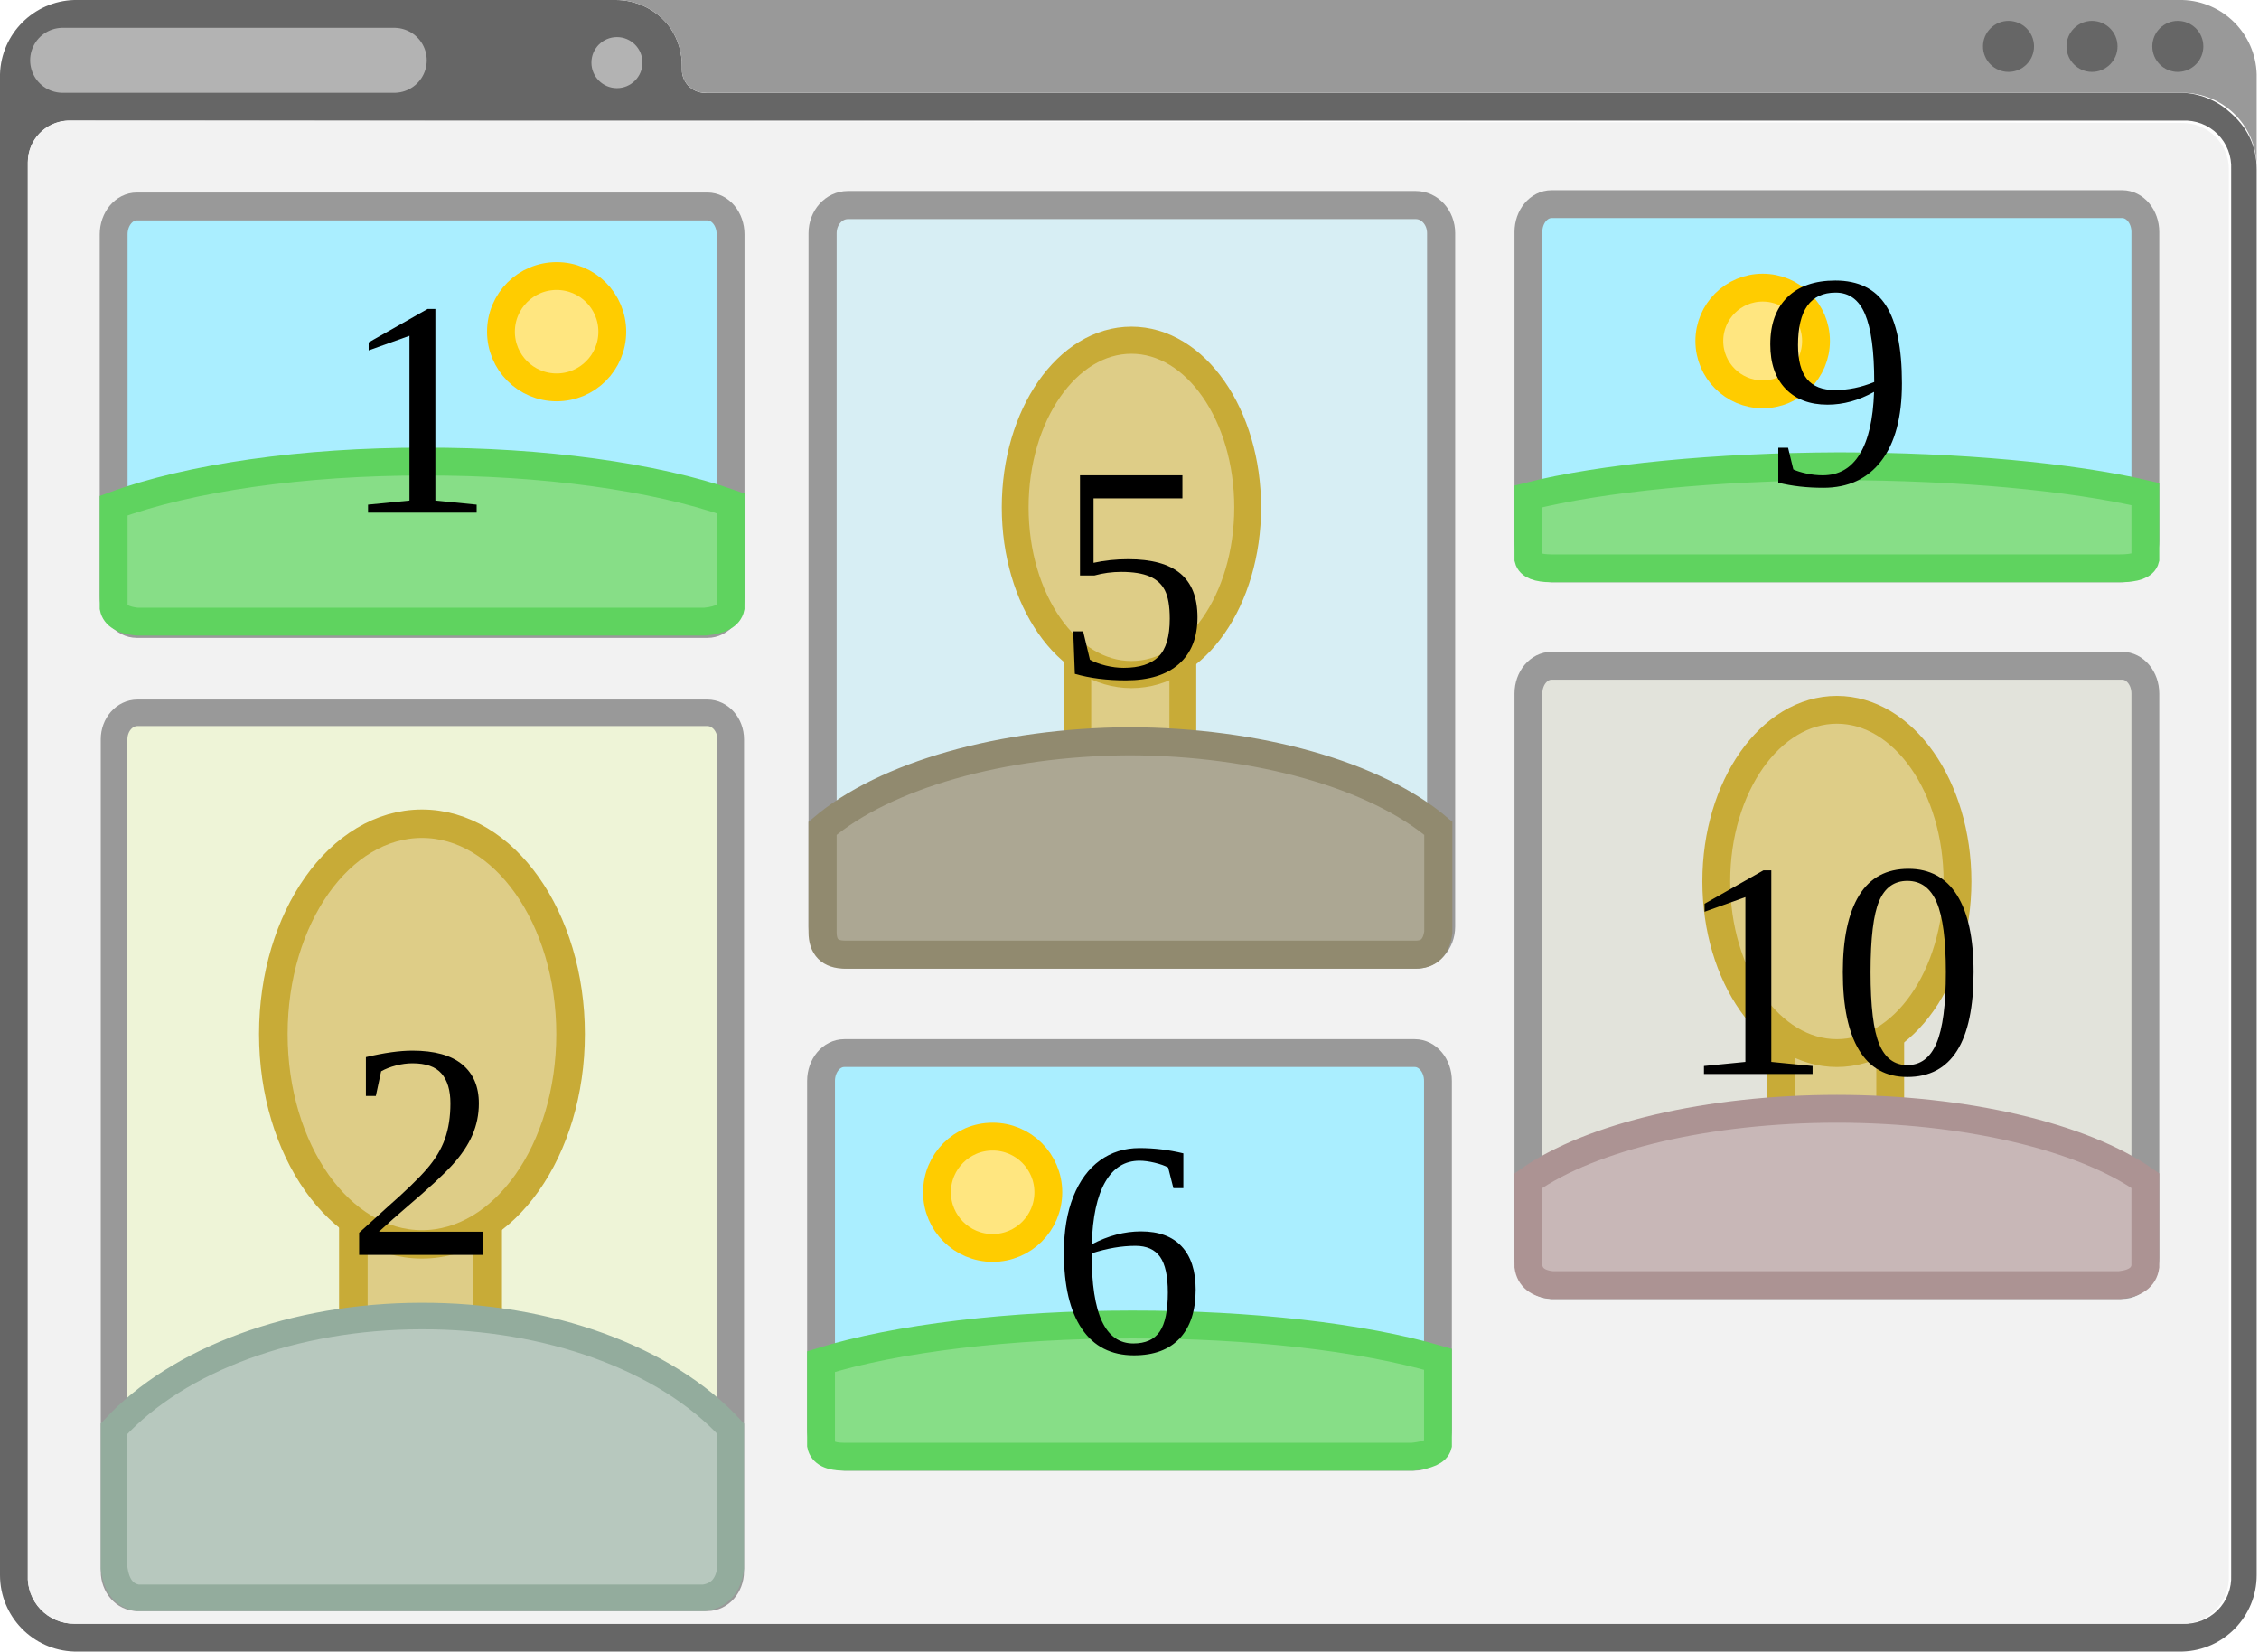
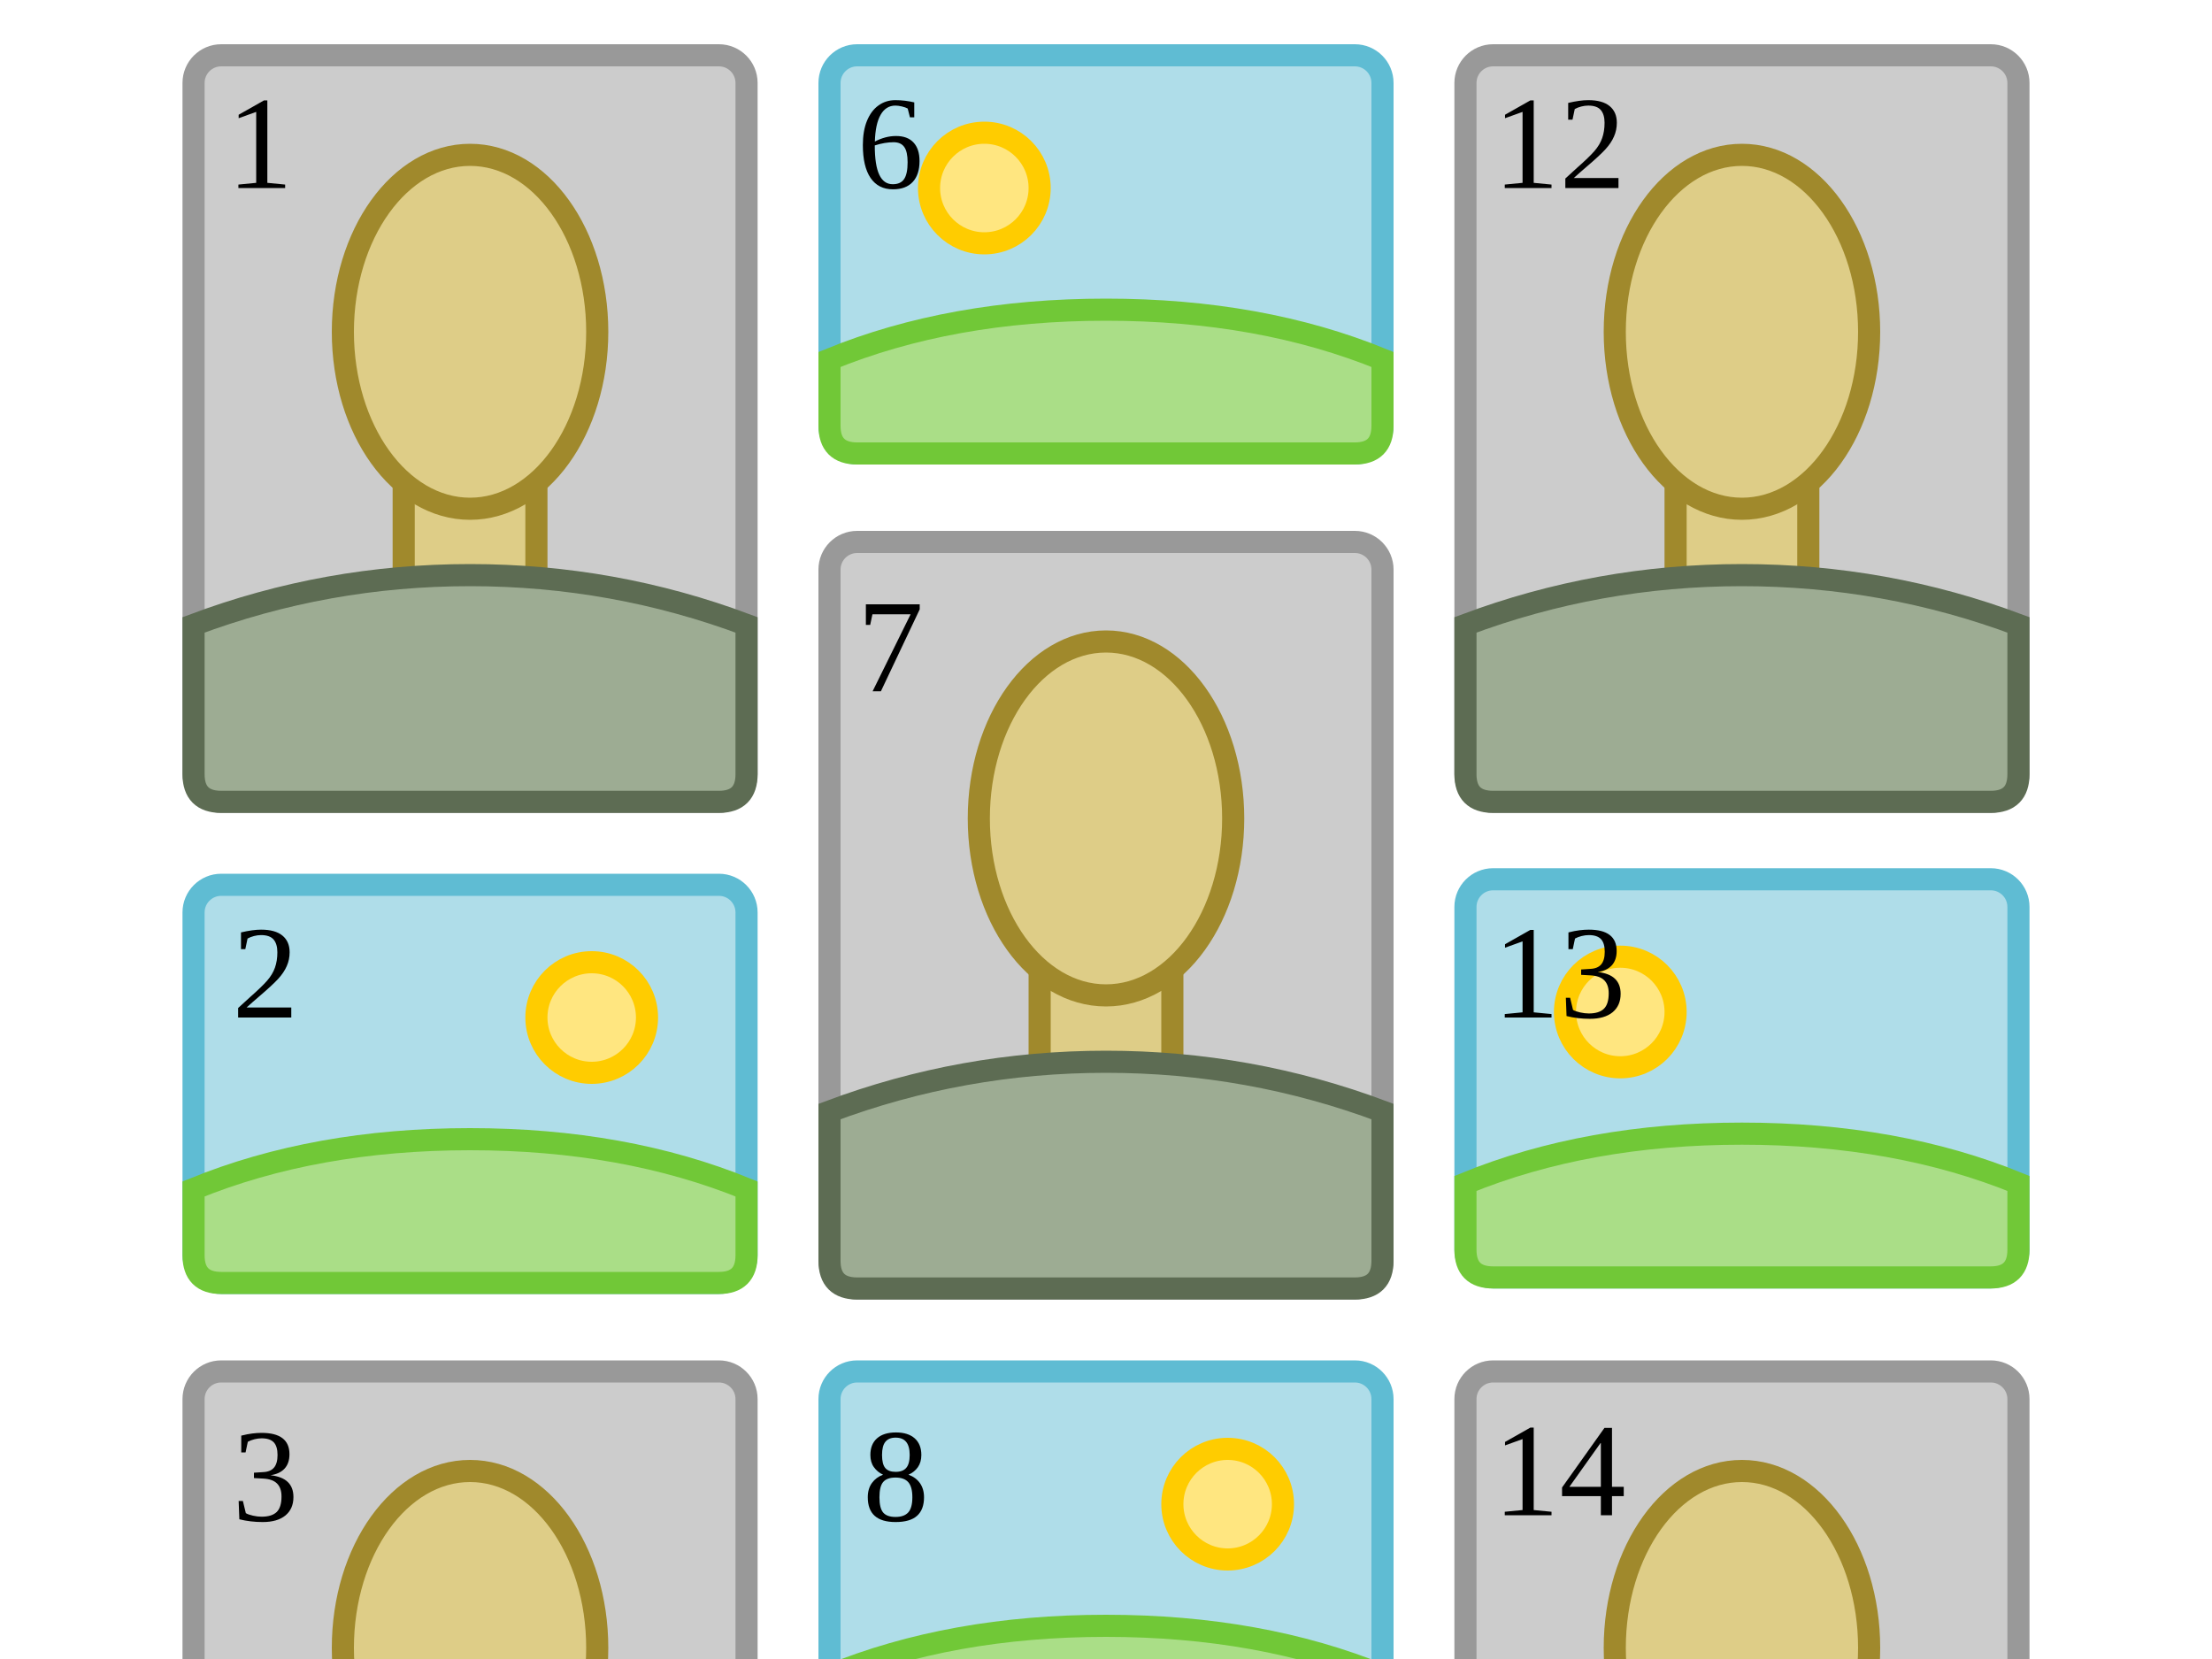
- <svg xmlns="http://www.w3.org/2000/svg" width="974" height="712">
-   <g transform="translate(-26 -28)">
-     <path fill="#666" d="M58 28a33 33 0 0 0-32 32v647a33 33 0 0 0 32 33h909a33 33 0 0 0 32-33V101q0-15-12-25a32 32 0 0 0-20-8H331a10 10 0 0 1-11-10v-1a29 29 0 0 0-5-17 29 29 0 0 0-24-12zm-3 52h912a20 20 0 0 1 21 21v606a20 20 0 0 1-21 21H58a20 20 0 0 1-20-21V98a18 18 0 0 1 17-18" />
-     <path fill="#f2f2f2" d="M56 80a18 18 0 0 0-18 18v609a20 20 0 0 0 20 21h909a20 20 0 0 0 20-21V101a20 20 0 0 0-20-20Z" />
-     <path fill="#999" d="M291 28a29 29 0 0 1 24 12 29 29 0 0 1 5 17v1a10 10 0 0 0 10 10h637a32 32 0 0 1 32 33V60a33 33 0 0 0-32-32z" />
-     <path fill="none" stroke="#b3b3b3" stroke-linecap="round" stroke-width="28" d="M53 54h143" />
-     <circle cx="292" cy="55" r="11" fill="#b3b3b3" />
-     <g fill="#666">
-       <circle cx="965" cy="48" r="11" />
-       <circle cx="928" cy="48" r="11" />
-       <circle cx="892" cy="48" r="11" />
+ <svg xmlns="http://www.w3.org/2000/svg" xmlns:xlink="http://www.w3.org/1999/xlink" width="400" height="300">
+   <g id="a" stroke-width="4" transform="translate(15 -1)">
+     <rect width="100" height="135" x="20" y="11" fill="#ccc" stroke="#999" rx="5" ry="5" />
+     <g fill="#decd87" stroke="#a0892c">
+       <rect width="24" height="25" x="58" y="84" rx="0" ry="0" />
+       <ellipse cx="70" cy="61" rx="23" ry="32" />
    </g>
+     <path fill="#9dac93" stroke="#5d6c53" d="M70 105q-26 0-50 9v27q0 5 5 5h90q5 0 5-5v-27q-24-9-50-9z" />
  </g>
-   <g stroke-linecap="round" stroke-width="12" transform="translate(-26 -115)">
-     <rect width="266" height="180" x="75" y="204" fill="#aef" stroke="#999" rx="10" ry="12" />
-     <circle cx="266" cy="258" r="24" fill="#ffe680" stroke="#fc0" />
-     <path fill="#87de87" stroke="#5fd35f" d="M209 314a171 51 0 0 0-134 19v44q1 5 10 6h245q10-1 11-6v-45a171 51 0 0 0-132-18Z" />
+   <g id="b" stroke-width="4" transform="translate(-103 110)">
+     <rect width="100" height="72" x="138" y="50" fill="#afdde9" stroke="#5fbcd3" rx="5" ry="5" />
+     <circle cx="210" cy="74" r="10" fill="#ffe680" stroke="#fc0" />
+     <path fill="#aade87" stroke="#71c837" d="M188 96q-28 0-50 9v12q0 5 5 5h90q5 0 5-5v-12q-22-9-50-9z" />
  </g>
-   <g stroke-linecap="round" transform="matrix(1.21227 0 0 1.21031 -106 -52)">
-     <rect width="220" height="267" x="380" y="116" fill="#d7eef4" stroke="#999" stroke-width="10" rx="9" ry="10" />
-     <g fill="#decd87" stroke="#c8ab37" stroke-width="12" transform="matrix(.79503 0 0 .80466 82 70)">
-       <path d="M489 230h47v77h-47z" />
-       <ellipse cx="513" cy="191" rx="52" ry="74" />
-     </g>
-     <path fill="#aca793" stroke="#918a6f" stroke-width="10" d="M489 307a127 61 0 0 0-109 31v37q0 8 8 8h203q7 0 8-8v-37a127 61 0 0 0-110-31Z" />
-   </g>
-   <g stroke-linecap="round" stroke-width="12" transform="translate(-26 -64)">
-     <rect width="266" height="174" x="380" y="518" fill="#aef" stroke="#999" rx="10" ry="12" />
-     <circle cx="454" cy="578" r="24" fill="#ffe680" stroke="#fc0" />
-     <path fill="#87de87" stroke="#5fd35f" d="M514 635a171 42 0 0 0-134 16v36q1 5 10 5h245q10-1 11-5v-37a171 42 0 0 0-132-15Z" />
-   </g>
-   <g stroke-linecap="round" stroke-width="12" transform="translate(-26 -138)">
-     <rect width="266" height="157" x="685" y="226" fill="#aef" stroke="#999" rx="10" ry="12" />
-     <circle cx="786" cy="285" r="23" fill="#ffe680" stroke="#fc0" />
-     <path fill="#87de87" stroke="#5fd35f" d="M819 339a171 32 0 0 0-134 13v27q1 4 10 4h245q10 0 11-4v-28a171 32 0 0 0-132-12Z" />
-   </g>
-   <g stroke-linecap="round" stroke-width="12" transform="translate(-26 -138)">
-     <rect width="266" height="267" x="685" y="425" fill="#e2e3db" stroke="#999" rx="10" ry="12" />
-     <g fill="#decd87" stroke="#c8ab37" transform="translate(0 19)">
-       <path d="M794 538h47v78h-47z" />
-       <ellipse cx="818" cy="499" rx="52" ry="74" />
-     </g>
-     <path fill="#c8b7b7" stroke="#ac9393" d="M818 616a153 61 0 0 0-133 31v37q1 7 10 8h245q10-1 11-8v-37a153 61 0 0 0-133-31Z" />
-   </g>
-   <g stroke-linecap="round" transform="matrix(1.4371 0 0 1.42893 -175 -300)">
-     <rect width="185" height="267" x="156" y="425" fill="#eef4d7" stroke="#999" stroke-width="8" rx="7" ry="8" />
-     <g fill="#decd87" stroke="#c8ab37" stroke-width="10" transform="translate(70 94)scale(.85755)">
-       <path d="M184 538h47v78h-47z" />
-       <ellipse cx="208" cy="499" rx="52" ry="74" />
-     </g>
-     <path fill="#b7c8be" stroke="#93ac9d" stroke-width="8" d="M248 607a107 69 0 0 0-92 34v42q1 8 7 9h170q7-1 8-9v-42a107 69 0 0 0-93-34z" />
-   </g>
-   <g stroke-dasharray="12,36" stroke-linecap="round" stroke-linejoin="round" stroke-width="12" font-family="Source Sans 3" font-size="133" font-weight="400" paint-order="stroke markers fill">
-     <text xml:space="preserve" x="173" y="249" style="-inkscape-font-specification:&quot;Source Sans 3, Normal&quot;;font-variant-ligatures:normal;font-variant-caps:normal;font-variant-numeric:normal;font-variant-east-asian:normal;text-align:start" transform="translate(-26 -28)">
-       <tspan x="173" y="249">1</tspan>
+   <use xlink:href="#a" transform="translate(115 88)" />
+   <use xlink:href="#a" transform="translate(0 238)" />
+   <use xlink:href="#a" transform="translate(230)" />
+   <use xlink:href="#a" transform="translate(230 238)" />
+   <use xlink:href="#b" id="c" x="0" y="0" transform="matrix(-1 0 0 1 285 -150)" />
+   <use xlink:href="#b" transform="translate(115 88)" />
+   <use xlink:href="#c" transform="translate(115 149)" />
+   <g font-size="24">
+     <text xml:space="preserve" x="41" y="34">
+       <tspan x="41" y="34">1</tspan>
    </text>
-     <text xml:space="preserve" x="175" y="569" style="-inkscape-font-specification:&quot;Source Sans 3, Normal&quot;;font-variant-ligatures:normal;font-variant-caps:normal;font-variant-numeric:normal;font-variant-east-asian:normal;text-align:start" transform="translate(-26 -28)">
-       <tspan x="175" y="569">2</tspan>
+     <text xml:space="preserve" x="42" y="184">
+       <tspan x="42" y="184">2</tspan>
    </text>
-     <text xml:space="preserve" x="481" y="320" style="-inkscape-font-specification:&quot;Source Sans 3, Normal&quot;;font-variant-ligatures:normal;font-variant-caps:normal;font-variant-numeric:normal;font-variant-east-asian:normal;text-align:start" transform="translate(-26 -28)">
-       <tspan x="481" y="320">5</tspan>
+     <text xml:space="preserve" x="42" y="275">
+       <tspan x="42" y="275">3</tspan>
    </text>
-     <text xml:space="preserve" x="479" y="611" style="-inkscape-font-specification:&quot;Source Sans 3, Normal&quot;;font-variant-ligatures:normal;font-variant-caps:normal;font-variant-numeric:normal;font-variant-east-asian:normal;text-align:start" transform="translate(-26 -28)">
-       <tspan x="479" y="611">6</tspan>
+     <text xml:space="preserve" x="155" y="34">
+       <tspan x="155" y="34">6</tspan>
    </text>
-     <text xml:space="preserve" x="785" y="237" style="-inkscape-font-specification:&quot;Source Sans 3, Normal&quot;;font-variant-ligatures:normal;font-variant-caps:normal;font-variant-numeric:normal;font-variant-east-asian:normal;text-align:start" transform="translate(-26 -28)">
-       <tspan x="785" y="237">9</tspan>
+     <text xml:space="preserve" x="155" y="125">
+       <tspan x="155" y="125">7</tspan>
    </text>
-     <text xml:space="preserve" x="749" y="491" style="-inkscape-font-specification:&quot;Source Sans 3, Normal&quot;;font-variant-ligatures:normal;font-variant-caps:normal;font-variant-numeric:normal;font-variant-east-asian:normal;text-align:start" transform="translate(-26 -28)">
-       <tspan x="749" y="491">10</tspan>
+     <text xml:space="preserve" x="156" y="275">
+       <tspan x="156" y="275">8</tspan>
+     </text>
+     <text xml:space="preserve" x="270" y="34">
+       <tspan x="270" y="34">12</tspan>
+     </text>
+     <text xml:space="preserve" x="270" y="184">
+       <tspan x="270" y="184">13</tspan>
+     </text>
+     <text xml:space="preserve" x="270" y="274">
+       <tspan x="270" y="274">14</tspan>
    </text>
  </g>
</svg>
